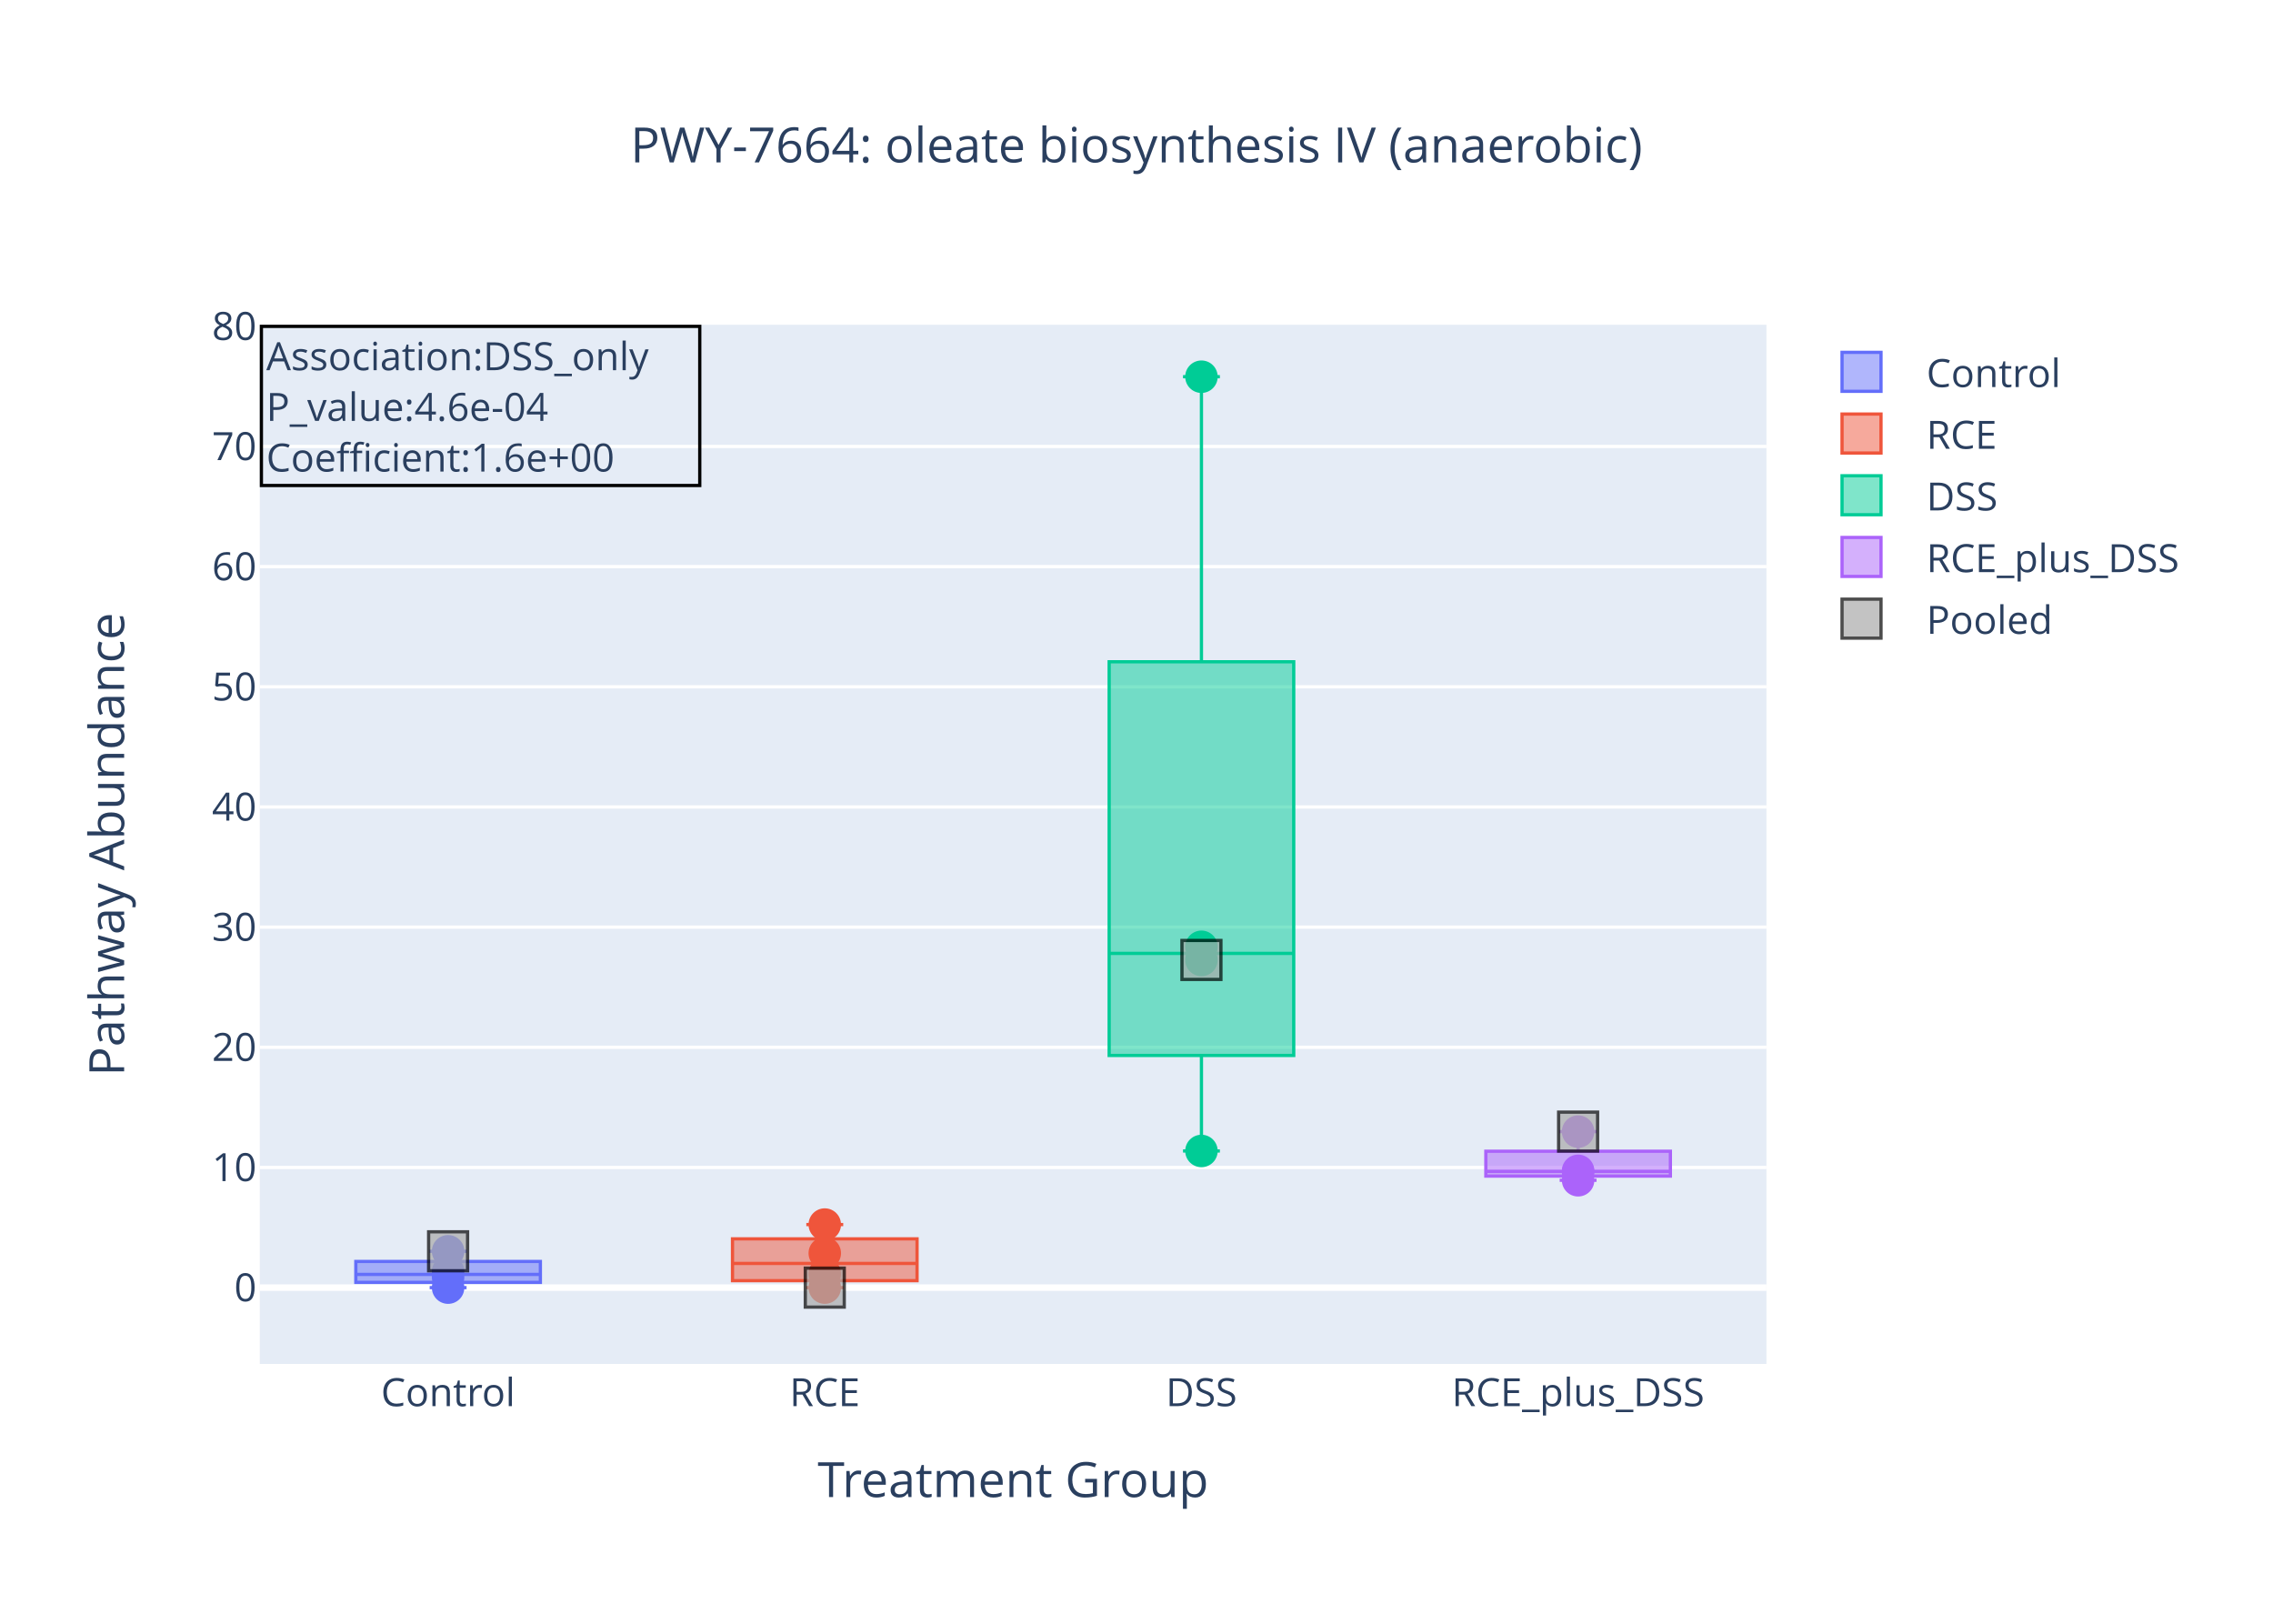
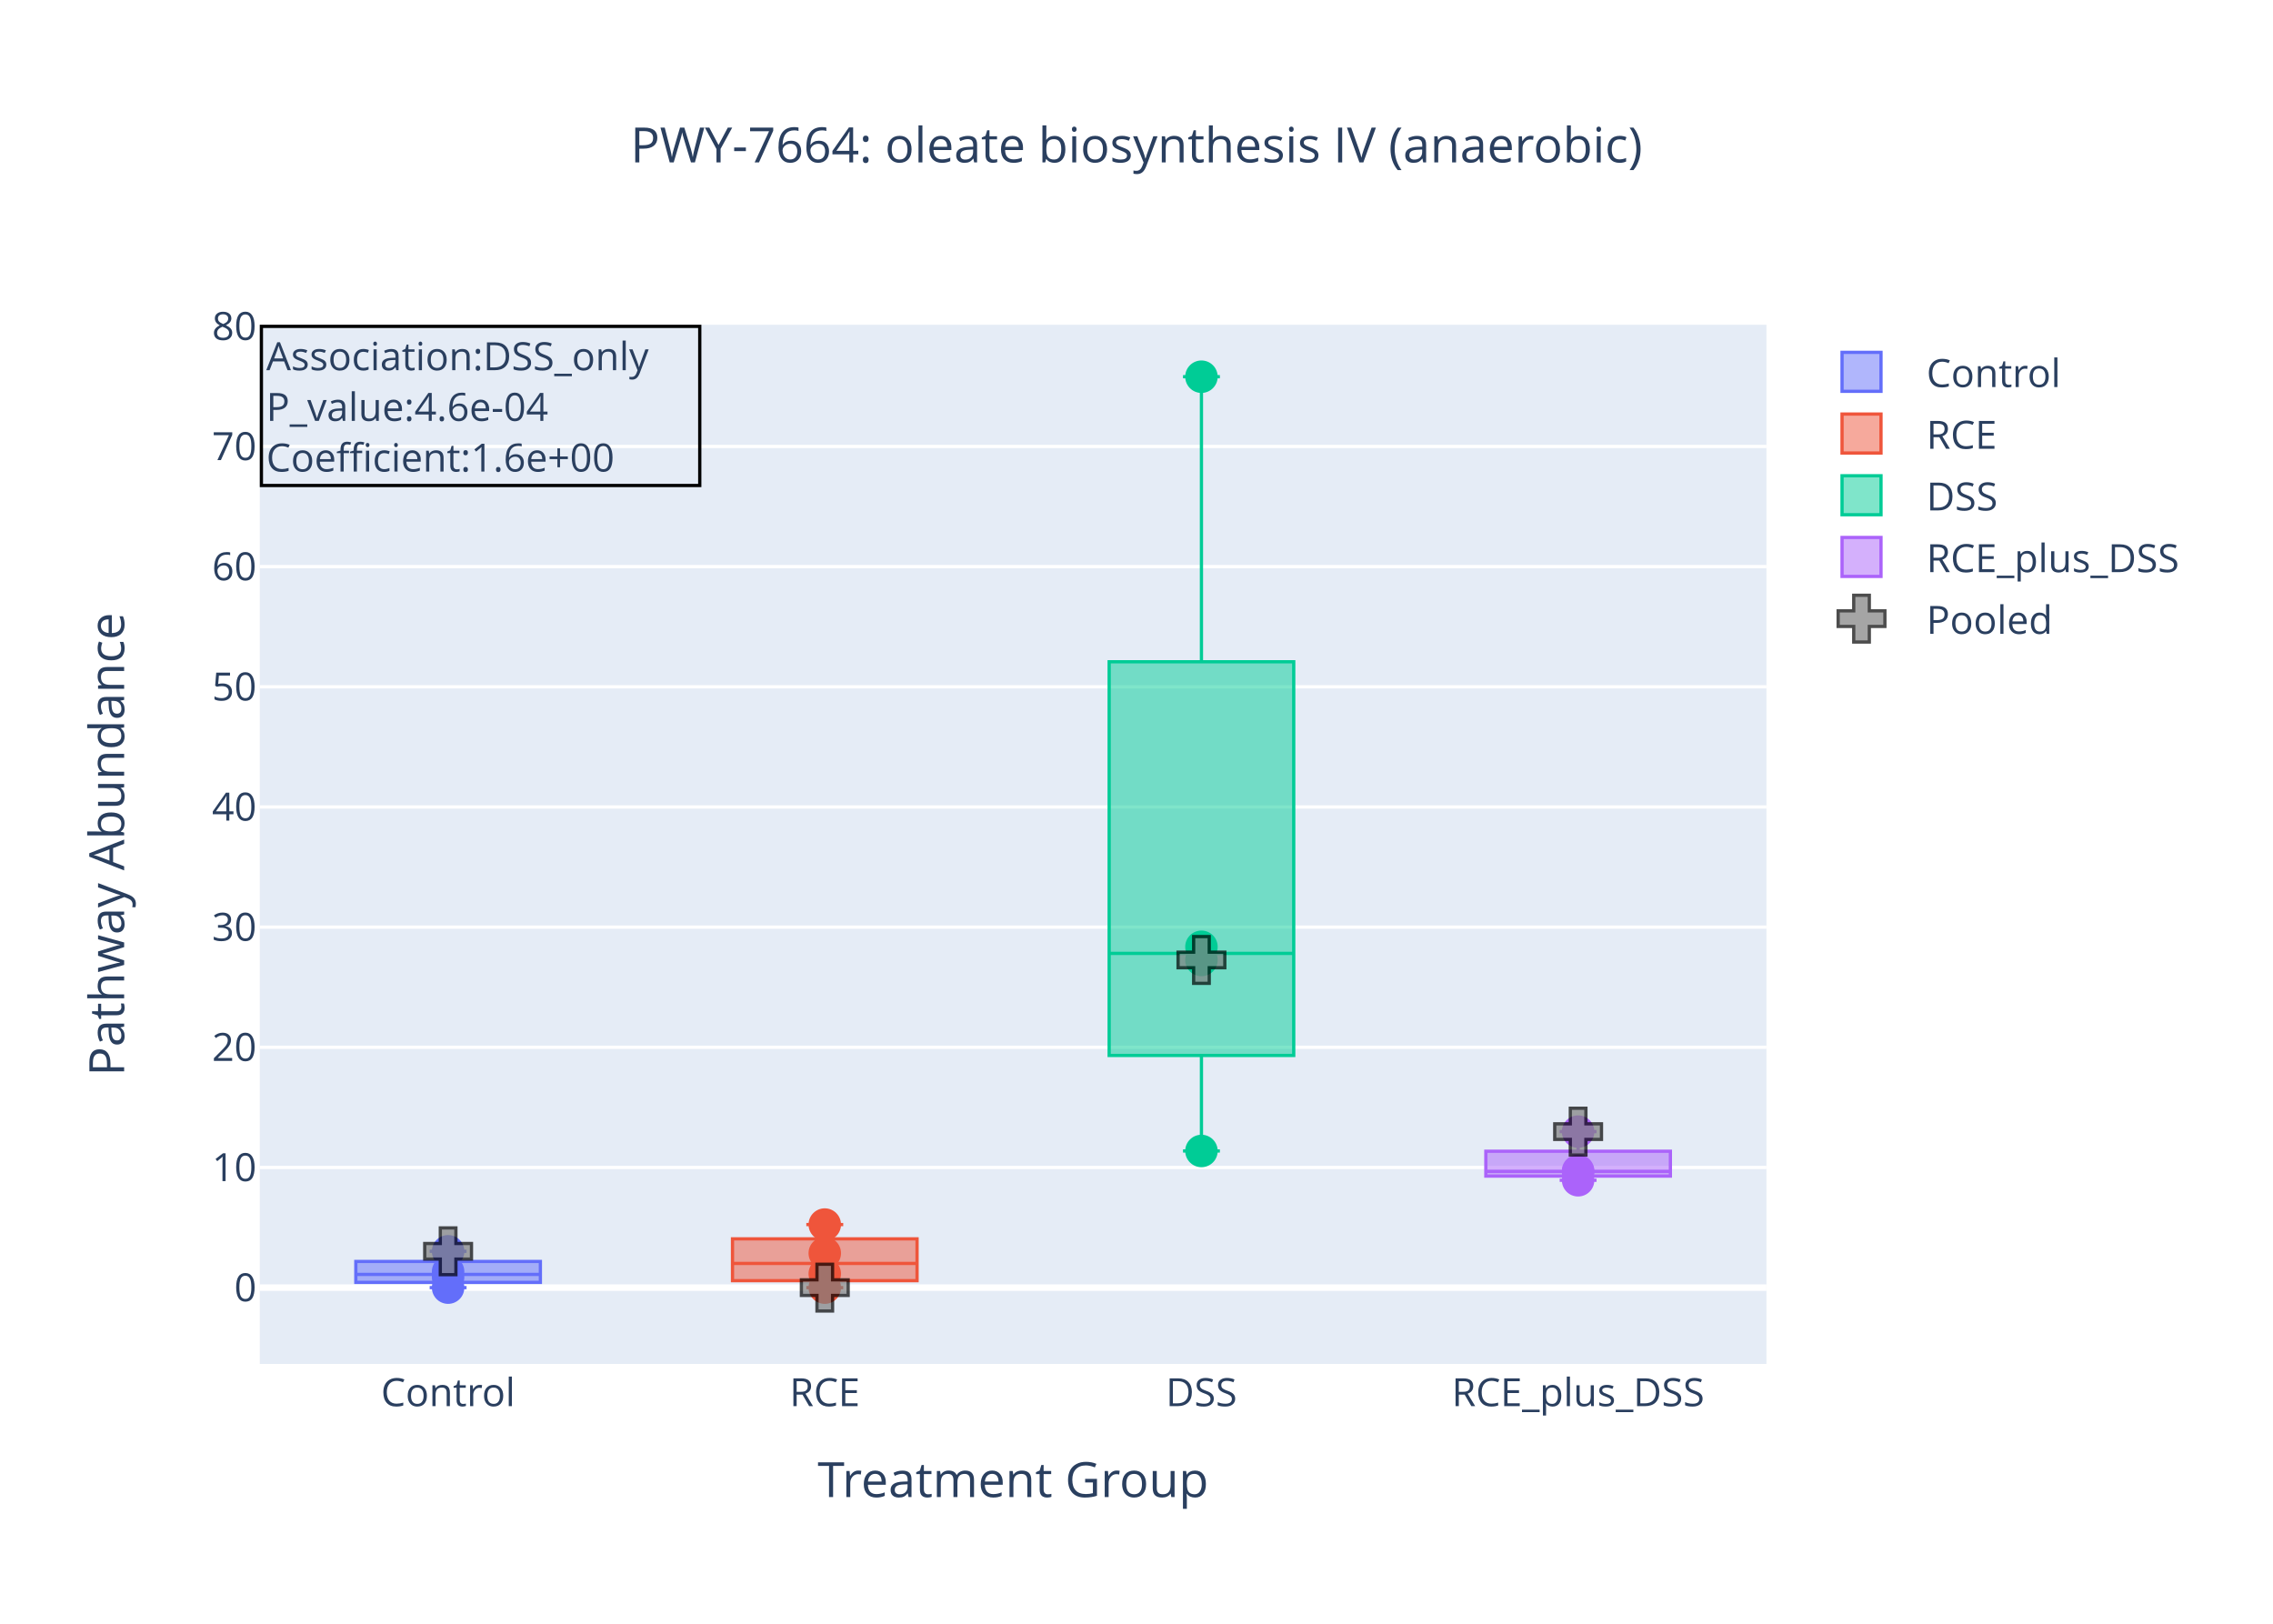
<svg xmlns="http://www.w3.org/2000/svg" class="main-svg" width="700" height="500" style="" viewBox="0 0 700 500">
  <rect x="0" y="0" width="700" height="500" style="fill: rgb(255, 255, 255); fill-opacity: 1;" />
-   <defs id="defs-649960">
+   <defs id="defs-2a2140">
    <g class="clips">
-       <clipPath id="clip649960xyplot" class="plotclip">
+       <clipPath id="clip2a2140xyplot" class="plotclip">
        <rect width="464" height="320" />
      </clipPath>
-       <clipPath class="axesclip" id="clip649960x">
+       <clipPath class="axesclip" id="clip2a2140x">
        <rect x="80" y="0" width="464" height="500" />
      </clipPath>
-       <clipPath class="axesclip" id="clip649960y">
+       <clipPath class="axesclip" id="clip2a2140y">
        <rect x="0" y="100" width="700" height="320" />
      </clipPath>
-       <clipPath class="axesclip" id="clip649960xy">
+       <clipPath class="axesclip" id="clip2a2140xy">
        <rect x="80" y="100" width="464" height="320" />
      </clipPath>
    </g>
    <g class="gradients" />
    <g class="patterns" />
  </defs>
  <g class="bglayer">
    <rect class="bg" x="80" y="100" width="464" height="320" style="fill: rgb(229, 236, 246); fill-opacity: 1; stroke-width: 0;" />
  </g>
  <g class="layer-below">
    <g class="imagelayer" />
    <g class="shapelayer" />
  </g>
  <g class="cartesianlayer">
    <g class="subplot xy">
      <g class="layer-subplot">
        <g class="shapelayer" />
        <g class="imagelayer" />
      </g>
      <g class="minor-gridlayer">
        <g class="x" />
        <g class="y" />
      </g>
      <g class="gridlayer">
        <g class="x" />
        <g class="y">
          <path class="ygrid crisp" transform="translate(0,359.5)" d="M80,0h464" style="stroke: rgb(255, 255, 255); stroke-opacity: 1; stroke-width: 1px;" />
          <path class="ygrid crisp" transform="translate(0,322.49)" d="M80,0h464" style="stroke: rgb(255, 255, 255); stroke-opacity: 1; stroke-width: 1px;" />
          <path class="ygrid crisp" transform="translate(0,285.49)" d="M80,0h464" style="stroke: rgb(255, 255, 255); stroke-opacity: 1; stroke-width: 1px;" />
          <path class="ygrid crisp" transform="translate(0,248.49)" d="M80,0h464" style="stroke: rgb(255, 255, 255); stroke-opacity: 1; stroke-width: 1px;" />
          <path class="ygrid crisp" transform="translate(0,211.49)" d="M80,0h464" style="stroke: rgb(255, 255, 255); stroke-opacity: 1; stroke-width: 1px;" />
          <path class="ygrid crisp" transform="translate(0,174.48)" d="M80,0h464" style="stroke: rgb(255, 255, 255); stroke-opacity: 1; stroke-width: 1px;" />
          <path class="ygrid crisp" transform="translate(0,137.48)" d="M80,0h464" style="stroke: rgb(255, 255, 255); stroke-opacity: 1; stroke-width: 1px;" />
        </g>
      </g>
      <g class="zerolinelayer">
        <path class="yzl zl crisp" transform="translate(0,396.5)" d="M80,0h464" style="stroke: rgb(255, 255, 255); stroke-opacity: 1; stroke-width: 2px;" />
      </g>
      <path class="xlines-below" />
      <path class="ylines-below" />
      <g class="overlines-below" />
      <g class="xaxislayer-below" />
      <g class="yaxislayer-below" />
      <g class="overaxes-below" />
-       <g class="plot" transform="translate(80,100)" clip-path="url(#clip649960xyplot)">
+       <g class="plot" transform="translate(80,100)" clip-path="url(#clip2a2140xyplot)">
        <g class="boxlayer mlayer">
          <g class="trace boxes" style="opacity: 1;">
            <path class="box" d="M29.58,292.43H86.42M29.58,294.89H86.42V288.44H29.58ZM58,294.89V296.5M58,288.44V285.31M52.32,296.5H63.68M52.32,285.31H63.68" style="vector-effect: non-scaling-stroke; stroke-width: 1px; stroke: rgb(99, 110, 250); stroke-opacity: 1; fill: rgb(99, 110, 250); fill-opacity: 0.5;" />
            <g class="points">
              <path class="point" transform="translate(58,296.5)" d="M5,0A5,5 0 1,1 0,-5A5,5 0 0,1 5,0Z" style="opacity: 1; stroke-width: 0px; fill: rgb(99, 110, 250); fill-opacity: 1;" />
              <path class="point" transform="translate(58,293.28)" d="M5,0A5,5 0 1,1 0,-5A5,5 0 0,1 5,0Z" style="opacity: 1; stroke-width: 0px; fill: rgb(99, 110, 250); fill-opacity: 1;" />
              <path class="point" transform="translate(58,291.58)" d="M5,0A5,5 0 1,1 0,-5A5,5 0 0,1 5,0Z" style="opacity: 1; stroke-width: 0px; fill: rgb(99, 110, 250); fill-opacity: 1;" />
              <path class="point" transform="translate(58,285.31)" d="M5,0A5,5 0 1,1 0,-5A5,5 0 0,1 5,0Z" style="opacity: 1; stroke-width: 0px; fill: rgb(99, 110, 250); fill-opacity: 1;" />
            </g>
          </g>
          <g class="trace boxes" style="opacity: 1;">
            <path class="box" d="M145.58,289.05H202.42M145.58,294.36H202.42V281.48H145.58ZM174,294.36V296.5M174,281.48V277.08M168.32,296.5H179.68M168.32,277.08H179.68" style="vector-effect: non-scaling-stroke; stroke-width: 1px; stroke: rgb(239, 85, 59); stroke-opacity: 1; fill: rgb(239, 85, 59); fill-opacity: 0.5;" />
            <g class="points">
              <path class="point" transform="translate(174,296.5)" d="M5,0A5,5 0 1,1 0,-5A5,5 0 0,1 5,0Z" style="opacity: 1; stroke-width: 0px; fill: rgb(239, 85, 59); fill-opacity: 1;" />
              <path class="point" transform="translate(174,292.22)" d="M5,0A5,5 0 1,1 0,-5A5,5 0 0,1 5,0Z" style="opacity: 1; stroke-width: 0px; fill: rgb(239, 85, 59); fill-opacity: 1;" />
              <path class="point" transform="translate(174,285.89)" d="M5,0A5,5 0 1,1 0,-5A5,5 0 0,1 5,0Z" style="opacity: 1; stroke-width: 0px; fill: rgb(239, 85, 59); fill-opacity: 1;" />
              <path class="point" transform="translate(174,277.08)" d="M5,0A5,5 0 1,1 0,-5A5,5 0 0,1 5,0Z" style="opacity: 1; stroke-width: 0px; fill: rgb(239, 85, 59); fill-opacity: 1;" />
            </g>
          </g>
          <g class="trace boxes" style="opacity: 1;">
            <path class="box" d="M261.58,193.58H318.42M261.58,225.01H318.42V103.78H261.58ZM290,225.01V254.42M290,103.78V16M284.32,254.42H295.68M284.32,16H295.68" style="vector-effect: non-scaling-stroke; stroke-width: 1px; stroke: rgb(0, 204, 150); stroke-opacity: 1; fill: rgb(0, 204, 150); fill-opacity: 0.5;" />
            <g class="points">
              <path class="point" transform="translate(290,254.42)" d="M5,0A5,5 0 1,1 0,-5A5,5 0 0,1 5,0Z" style="opacity: 1; stroke-width: 0px; fill: rgb(0, 204, 150); fill-opacity: 1;" />
              <path class="point" transform="translate(290,195.6)" d="M5,0A5,5 0 1,1 0,-5A5,5 0 0,1 5,0Z" style="opacity: 1; stroke-width: 0px; fill: rgb(0, 204, 150); fill-opacity: 1;" />
              <path class="point" transform="translate(290,191.55)" d="M5,0A5,5 0 1,1 0,-5A5,5 0 0,1 5,0Z" style="opacity: 1; stroke-width: 0px; fill: rgb(0, 204, 150); fill-opacity: 1;" />
              <path class="point" transform="translate(290,16)" d="M5,0A5,5 0 1,1 0,-5A5,5 0 0,1 5,0Z" style="opacity: 1; stroke-width: 0px; fill: rgb(0, 204, 150); fill-opacity: 1;" />
            </g>
          </g>
          <g class="trace boxes" style="opacity: 1;">
            <path class="box" d="M377.58,260.71H434.42M377.58,262.16H434.42V254.5H377.58ZM406,262.16V263.44M406,254.5V248.46M400.32,263.44H411.68M400.32,248.46H411.68" style="vector-effect: non-scaling-stroke; stroke-width: 1px; stroke: rgb(171, 99, 250); stroke-opacity: 1; fill: rgb(171, 99, 250); fill-opacity: 0.5;" />
            <g class="points">
              <path class="point" transform="translate(406,263.44)" d="M5,0A5,5 0 1,1 0,-5A5,5 0 0,1 5,0Z" style="opacity: 1; stroke-width: 0px; fill: rgb(171, 99, 250); fill-opacity: 1;" />
              <path class="point" transform="translate(406,260.88)" d="M5,0A5,5 0 1,1 0,-5A5,5 0 0,1 5,0Z" style="opacity: 1; stroke-width: 0px; fill: rgb(171, 99, 250); fill-opacity: 1;" />
              <path class="point" transform="translate(406,260.54)" d="M5,0A5,5 0 1,1 0,-5A5,5 0 0,1 5,0Z" style="opacity: 1; stroke-width: 0px; fill: rgb(171, 99, 250); fill-opacity: 1;" />
              <path class="point" transform="translate(406,248.46)" d="M5,0A5,5 0 1,1 0,-5A5,5 0 0,1 5,0Z" style="opacity: 1; stroke-width: 0px; fill: rgb(171, 99, 250); fill-opacity: 1;" />
            </g>
          </g>
        </g>
        <g class="scatterlayer mlayer">
-           <g class="trace scatter tracee21657" style="stroke-miterlimit: 2; opacity: 1;">
+           <g class="trace scatter trace0809ee" style="stroke-miterlimit: 2; opacity: 1;">
            <g class="fills" />
            <g class="errorbars" />
            <g class="lines" />
            <g class="points">
-               <path class="point" transform="translate(58,285.31)" d="M6,6H-6V-6H6Z" style="opacity: 0.7; stroke-width: 1px; fill: rgb(169, 169, 169); fill-opacity: 1; stroke: rgb(0, 0, 0); stroke-opacity: 1;" />
-               <path class="point" transform="translate(290,195.6)" d="M6,6H-6V-6H6Z" style="opacity: 0.7; stroke-width: 1px; fill: rgb(169, 169, 169); fill-opacity: 1; stroke: rgb(0, 0, 0); stroke-opacity: 1;" />
-               <path class="point" transform="translate(174,296.5)" d="M6,6H-6V-6H6Z" style="opacity: 0.7; stroke-width: 1px; fill: rgb(169, 169, 169); fill-opacity: 1; stroke: rgb(0, 0, 0); stroke-opacity: 1;" />
-               <path class="point" transform="translate(406,248.46)" d="M6,6H-6V-6H6Z" style="opacity: 0.7; stroke-width: 1px; fill: rgb(169, 169, 169); fill-opacity: 1; stroke: rgb(0, 0, 0); stroke-opacity: 1;" />
+               <path class="point" transform="translate(58,285.31)" d="M7.2,2.4H2.4V7.2H-2.4V2.4H-7.2V-2.4H-2.4V-7.2H2.4V-2.4H7.2Z" style="opacity: 0.7; stroke-width: 1px; fill: rgb(127, 127, 127); fill-opacity: 1; stroke: rgb(0, 0, 0); stroke-opacity: 1;" />
+               <path class="point" transform="translate(290,195.6)" d="M7.2,2.4H2.4V7.2H-2.4V2.4H-7.2V-2.4H-2.4V-7.2H2.4V-2.4H7.2Z" style="opacity: 0.7; stroke-width: 1px; fill: rgb(127, 127, 127); fill-opacity: 1; stroke: rgb(0, 0, 0); stroke-opacity: 1;" />
+               <path class="point" transform="translate(174,296.5)" d="M7.2,2.4H2.4V7.2H-2.4V2.4H-7.2V-2.4H-2.4V-7.2H2.4V-2.4H7.2Z" style="opacity: 0.7; stroke-width: 1px; fill: rgb(127, 127, 127); fill-opacity: 1; stroke: rgb(0, 0, 0); stroke-opacity: 1;" />
+               <path class="point" transform="translate(406,248.46)" d="M7.2,2.4H2.4V7.2H-2.4V2.4H-7.2V-2.4H-2.4V-7.2H2.4V-2.4H7.2Z" style="opacity: 0.7; stroke-width: 1px; fill: rgb(127, 127, 127); fill-opacity: 1; stroke: rgb(0, 0, 0); stroke-opacity: 1;" />
            </g>
            <g class="text" />
          </g>
        </g>
      </g>
      <g class="overplot" />
      <path class="xlines-above crisp" d="M0,0" style="fill: none;" />
      <path class="ylines-above crisp" d="M0,0" style="fill: none;" />
      <g class="overlines-above" />
      <g class="xaxislayer-above">
        <g class="xtick">
          <text text-anchor="middle" x="0" y="433" transform="translate(138,0)" style="font-family: 'Open Sans', verdana, arial, sans-serif; font-size: 12px; fill: rgb(42, 63, 95); fill-opacity: 1; white-space: pre; opacity: 1;">Control</text>
        </g>
        <g class="xtick">
          <text text-anchor="middle" x="0" y="433" transform="translate(254,0)" style="font-family: 'Open Sans', verdana, arial, sans-serif; font-size: 12px; fill: rgb(42, 63, 95); fill-opacity: 1; white-space: pre; opacity: 1;">RCE</text>
        </g>
        <g class="xtick">
          <text text-anchor="middle" x="0" y="433" transform="translate(370,0)" style="font-family: 'Open Sans', verdana, arial, sans-serif; font-size: 12px; fill: rgb(42, 63, 95); fill-opacity: 1; white-space: pre; opacity: 1;">DSS</text>
        </g>
        <g class="xtick">
          <text text-anchor="middle" x="0" y="433" transform="translate(486,0)" style="font-family: 'Open Sans', verdana, arial, sans-serif; font-size: 12px; fill: rgb(42, 63, 95); fill-opacity: 1; white-space: pre; opacity: 1;">RCE_plus_DSS</text>
        </g>
      </g>
      <g class="yaxislayer-above">
        <g class="ytick">
          <text text-anchor="end" x="79" y="4.2" transform="translate(0,396.5)" style="font-family: 'Open Sans', verdana, arial, sans-serif; font-size: 12px; fill: rgb(42, 63, 95); fill-opacity: 1; white-space: pre; opacity: 1;">0</text>
        </g>
        <g class="ytick">
          <text text-anchor="end" x="79" y="4.2" style="font-family: 'Open Sans', verdana, arial, sans-serif; font-size: 12px; fill: rgb(42, 63, 95); fill-opacity: 1; white-space: pre; opacity: 1;" transform="translate(0,359.5)">10</text>
        </g>
        <g class="ytick">
          <text text-anchor="end" x="79" y="4.2" style="font-family: 'Open Sans', verdana, arial, sans-serif; font-size: 12px; fill: rgb(42, 63, 95); fill-opacity: 1; white-space: pre; opacity: 1;" transform="translate(0,322.49)">20</text>
        </g>
        <g class="ytick">
          <text text-anchor="end" x="79" y="4.2" style="font-family: 'Open Sans', verdana, arial, sans-serif; font-size: 12px; fill: rgb(42, 63, 95); fill-opacity: 1; white-space: pre; opacity: 1;" transform="translate(0,285.49)">30</text>
        </g>
        <g class="ytick">
          <text text-anchor="end" x="79" y="4.2" style="font-family: 'Open Sans', verdana, arial, sans-serif; font-size: 12px; fill: rgb(42, 63, 95); fill-opacity: 1; white-space: pre; opacity: 1;" transform="translate(0,248.49)">40</text>
        </g>
        <g class="ytick">
          <text text-anchor="end" x="79" y="4.2" style="font-family: 'Open Sans', verdana, arial, sans-serif; font-size: 12px; fill: rgb(42, 63, 95); fill-opacity: 1; white-space: pre; opacity: 1;" transform="translate(0,211.49)">50</text>
        </g>
        <g class="ytick">
          <text text-anchor="end" x="79" y="4.2" style="font-family: 'Open Sans', verdana, arial, sans-serif; font-size: 12px; fill: rgb(42, 63, 95); fill-opacity: 1; white-space: pre; opacity: 1;" transform="translate(0,174.48)">60</text>
        </g>
        <g class="ytick">
          <text text-anchor="end" x="79" y="4.2" style="font-family: 'Open Sans', verdana, arial, sans-serif; font-size: 12px; fill: rgb(42, 63, 95); fill-opacity: 1; white-space: pre; opacity: 1;" transform="translate(0,137.48)">70</text>
        </g>
        <g class="ytick">
          <text text-anchor="end" x="79" y="4.2" style="font-family: 'Open Sans', verdana, arial, sans-serif; font-size: 12px; fill: rgb(42, 63, 95); fill-opacity: 1; white-space: pre; opacity: 1;" transform="translate(0,100.48)">80</text>
        </g>
      </g>
      <g class="overaxes-above" />
    </g>
  </g>
  <g class="polarlayer" />
  <g class="smithlayer" />
  <g class="ternarylayer" />
  <g class="geolayer" />
  <g class="funnelarealayer" />
  <g class="pielayer" />
  <g class="iciclelayer" />
  <g class="treemaplayer" />
  <g class="sunburstlayer" />
  <g class="glimages" />
-   <defs id="topdefs-649960">
+   <defs id="topdefs-2a2140">
    <g class="clips" />
-     <clipPath id="legend649960">
+     <clipPath id="legend2a2140">
      <rect width="135" height="105" x="0" y="0" />
    </clipPath>
  </defs>
  <g class="layer-above">
    <g class="imagelayer" />
    <g class="shapelayer" />
  </g>
  <g class="infolayer">
    <g class="legend" pointer-events="all" transform="translate(553.28,100)">
      <rect class="bg" shape-rendering="crispEdges" width="135" height="105" x="0" y="0" style="stroke: rgb(68, 68, 68); stroke-opacity: 1; fill: rgb(255, 255, 255); fill-opacity: 1; stroke-width: 0px;" />
-       <g class="scrollbox" transform="" clip-path="url(#legend649960)">
+       <g class="scrollbox" transform="" clip-path="url(#legend2a2140)">
        <g class="groups">
          <g class="traces" transform="translate(0,14.5)" style="opacity: 1;">
            <text class="legendtext" text-anchor="start" x="40" y="4.68" style="font-family: 'Open Sans', verdana, arial, sans-serif; font-size: 12px; fill: rgb(42, 63, 95); fill-opacity: 1; white-space: pre;">Control</text>
            <g class="layers" style="opacity: 1;">
              <g class="legendfill" />
              <g class="legendlines" />
              <g class="legendsymbols">
                <g class="legendpoints">
                  <path class="legendbox" d="M6,6H-6V-6H6Z" transform="translate(20,0)" style="stroke-width: 1px; fill: rgb(99, 110, 250); fill-opacity: 0.5; stroke: rgb(99, 110, 250); stroke-opacity: 1;" />
                </g>
              </g>
            </g>
            <rect class="legendtoggle" x="0" y="-9.5" width="129.844" height="19" style="fill: rgb(0, 0, 0); fill-opacity: 0;" />
          </g>
          <g class="traces" transform="translate(0,33.5)" style="opacity: 1;">
            <text class="legendtext" text-anchor="start" x="40" y="4.68" style="font-family: 'Open Sans', verdana, arial, sans-serif; font-size: 12px; fill: rgb(42, 63, 95); fill-opacity: 1; white-space: pre;">RCE</text>
            <g class="layers" style="opacity: 1;">
              <g class="legendfill" />
              <g class="legendlines" />
              <g class="legendsymbols">
                <g class="legendpoints">
                  <path class="legendbox" d="M6,6H-6V-6H6Z" transform="translate(20,0)" style="stroke-width: 1px; fill: rgb(239, 85, 59); fill-opacity: 0.5; stroke: rgb(239, 85, 59); stroke-opacity: 1;" />
                </g>
              </g>
            </g>
            <rect class="legendtoggle" x="0" y="-9.5" width="129.844" height="19" style="fill: rgb(0, 0, 0); fill-opacity: 0;" />
          </g>
          <g class="traces" transform="translate(0,52.5)" style="opacity: 1;">
            <text class="legendtext" text-anchor="start" x="40" y="4.68" style="font-family: 'Open Sans', verdana, arial, sans-serif; font-size: 12px; fill: rgb(42, 63, 95); fill-opacity: 1; white-space: pre;">DSS</text>
            <g class="layers" style="opacity: 1;">
              <g class="legendfill" />
              <g class="legendlines" />
              <g class="legendsymbols">
                <g class="legendpoints">
                  <path class="legendbox" d="M6,6H-6V-6H6Z" transform="translate(20,0)" style="stroke-width: 1px; fill: rgb(0, 204, 150); fill-opacity: 0.5; stroke: rgb(0, 204, 150); stroke-opacity: 1;" />
                </g>
              </g>
            </g>
            <rect class="legendtoggle" x="0" y="-9.5" width="129.844" height="19" style="fill: rgb(0, 0, 0); fill-opacity: 0;" />
          </g>
          <g class="traces" transform="translate(0,71.5)" style="opacity: 1;">
            <text class="legendtext" text-anchor="start" x="40" y="4.68" style="font-family: 'Open Sans', verdana, arial, sans-serif; font-size: 12px; fill: rgb(42, 63, 95); fill-opacity: 1; white-space: pre;">RCE_plus_DSS</text>
            <g class="layers" style="opacity: 1;">
              <g class="legendfill" />
              <g class="legendlines" />
              <g class="legendsymbols">
                <g class="legendpoints">
                  <path class="legendbox" d="M6,6H-6V-6H6Z" transform="translate(20,0)" style="stroke-width: 1px; fill: rgb(171, 99, 250); fill-opacity: 0.5; stroke: rgb(171, 99, 250); stroke-opacity: 1;" />
                </g>
              </g>
            </g>
            <rect class="legendtoggle" x="0" y="-9.5" width="129.844" height="19" style="fill: rgb(0, 0, 0); fill-opacity: 0;" />
          </g>
          <g class="traces" transform="translate(0,90.5)" style="opacity: 1;">
            <text class="legendtext" text-anchor="start" x="40" y="4.68" style="font-family: 'Open Sans', verdana, arial, sans-serif; font-size: 12px; fill: rgb(42, 63, 95); fill-opacity: 1; white-space: pre;">Pooled</text>
            <g class="layers" style="opacity: 1;">
              <g class="legendfill" />
              <g class="legendlines" />
              <g class="legendsymbols">
                <g class="legendpoints">
-                   <path class="scatterpts" transform="translate(20,0)" d="M6,6H-6V-6H6Z" style="opacity: 0.7; stroke-width: 1px; fill: rgb(169, 169, 169); fill-opacity: 1; stroke: rgb(0, 0, 0); stroke-opacity: 1;" />
+                   <path class="scatterpts" transform="translate(20,0)" d="M7.2,2.4H2.4V7.2H-2.4V2.4H-7.2V-2.4H-2.4V-7.2H2.4V-2.4H7.2Z" style="opacity: 0.7; stroke-width: 1px; fill: rgb(127, 127, 127); fill-opacity: 1; stroke: rgb(0, 0, 0); stroke-opacity: 1;" />
                </g>
              </g>
            </g>
            <rect class="legendtoggle" x="0" y="-9.5" width="129.844" height="19" style="fill: rgb(0, 0, 0); fill-opacity: 0;" />
          </g>
        </g>
      </g>
      <rect class="scrollbar" rx="20" ry="3" width="0" height="0" x="0" y="0" style="fill: rgb(128, 139, 164); fill-opacity: 1;" />
    </g>
    <g class="g-gtitle">
      <text class="gtitle" x="350" y="50" text-anchor="middle" dy="0em" style="font-family: 'Open Sans', verdana, arial, sans-serif; font-size: 15px; fill: rgb(42, 63, 95); opacity: 1; font-weight: normal; white-space: pre;">PWY-7664: oleate biosynthesis IV (anaerobic)</text>
    </g>
    <g class="g-xtitle">
      <text class="xtitle" x="312" y="461" text-anchor="middle" style="font-family: 'Open Sans', verdana, arial, sans-serif; font-size: 15px; fill: rgb(42, 63, 95); opacity: 1; font-weight: normal; white-space: pre;">Treatment Group</text>
    </g>
    <g class="g-ytitle">
      <text class="ytitle" transform="rotate(-90,38.23438,260)" x="38.234" y="260" text-anchor="middle" style="font-family: 'Open Sans', verdana, arial, sans-serif; font-size: 15px; fill: rgb(42, 63, 95); opacity: 1; font-weight: normal; white-space: pre;">Pathway Abundance</text>
    </g>
    <g class="annotation" data-index="0" style="opacity: 1;">
      <g class="annotation-text-g" transform="rotate(0,148,125)">
        <g class="cursor-pointer" transform="translate(80,100)">
          <rect class="bg" x="0.5" y="0.5" width="135" height="49" style="stroke-width: 1px; stroke: rgb(0, 0, 0); stroke-opacity: 1; fill: rgb(0, 0, 0); fill-opacity: 0;" />
          <text class="annotation-text" text-anchor="start" x="2" y="14" style="font-family: 'Open Sans', verdana, arial, sans-serif; font-size: 12px; fill: rgb(42, 63, 95); fill-opacity: 1; white-space: pre;">
            <tspan class="line" dy="0em" x="2" y="14">Association:DSS_only</tspan>
            <tspan class="line" dy="1.3em" x="2" y="14">P_value:4.6e-04</tspan>
            <tspan class="line" dy="2.6em" x="2" y="14">Coefficient:1.6e+00</tspan>
          </text>
        </g>
      </g>
    </g>
  </g>
</svg>
